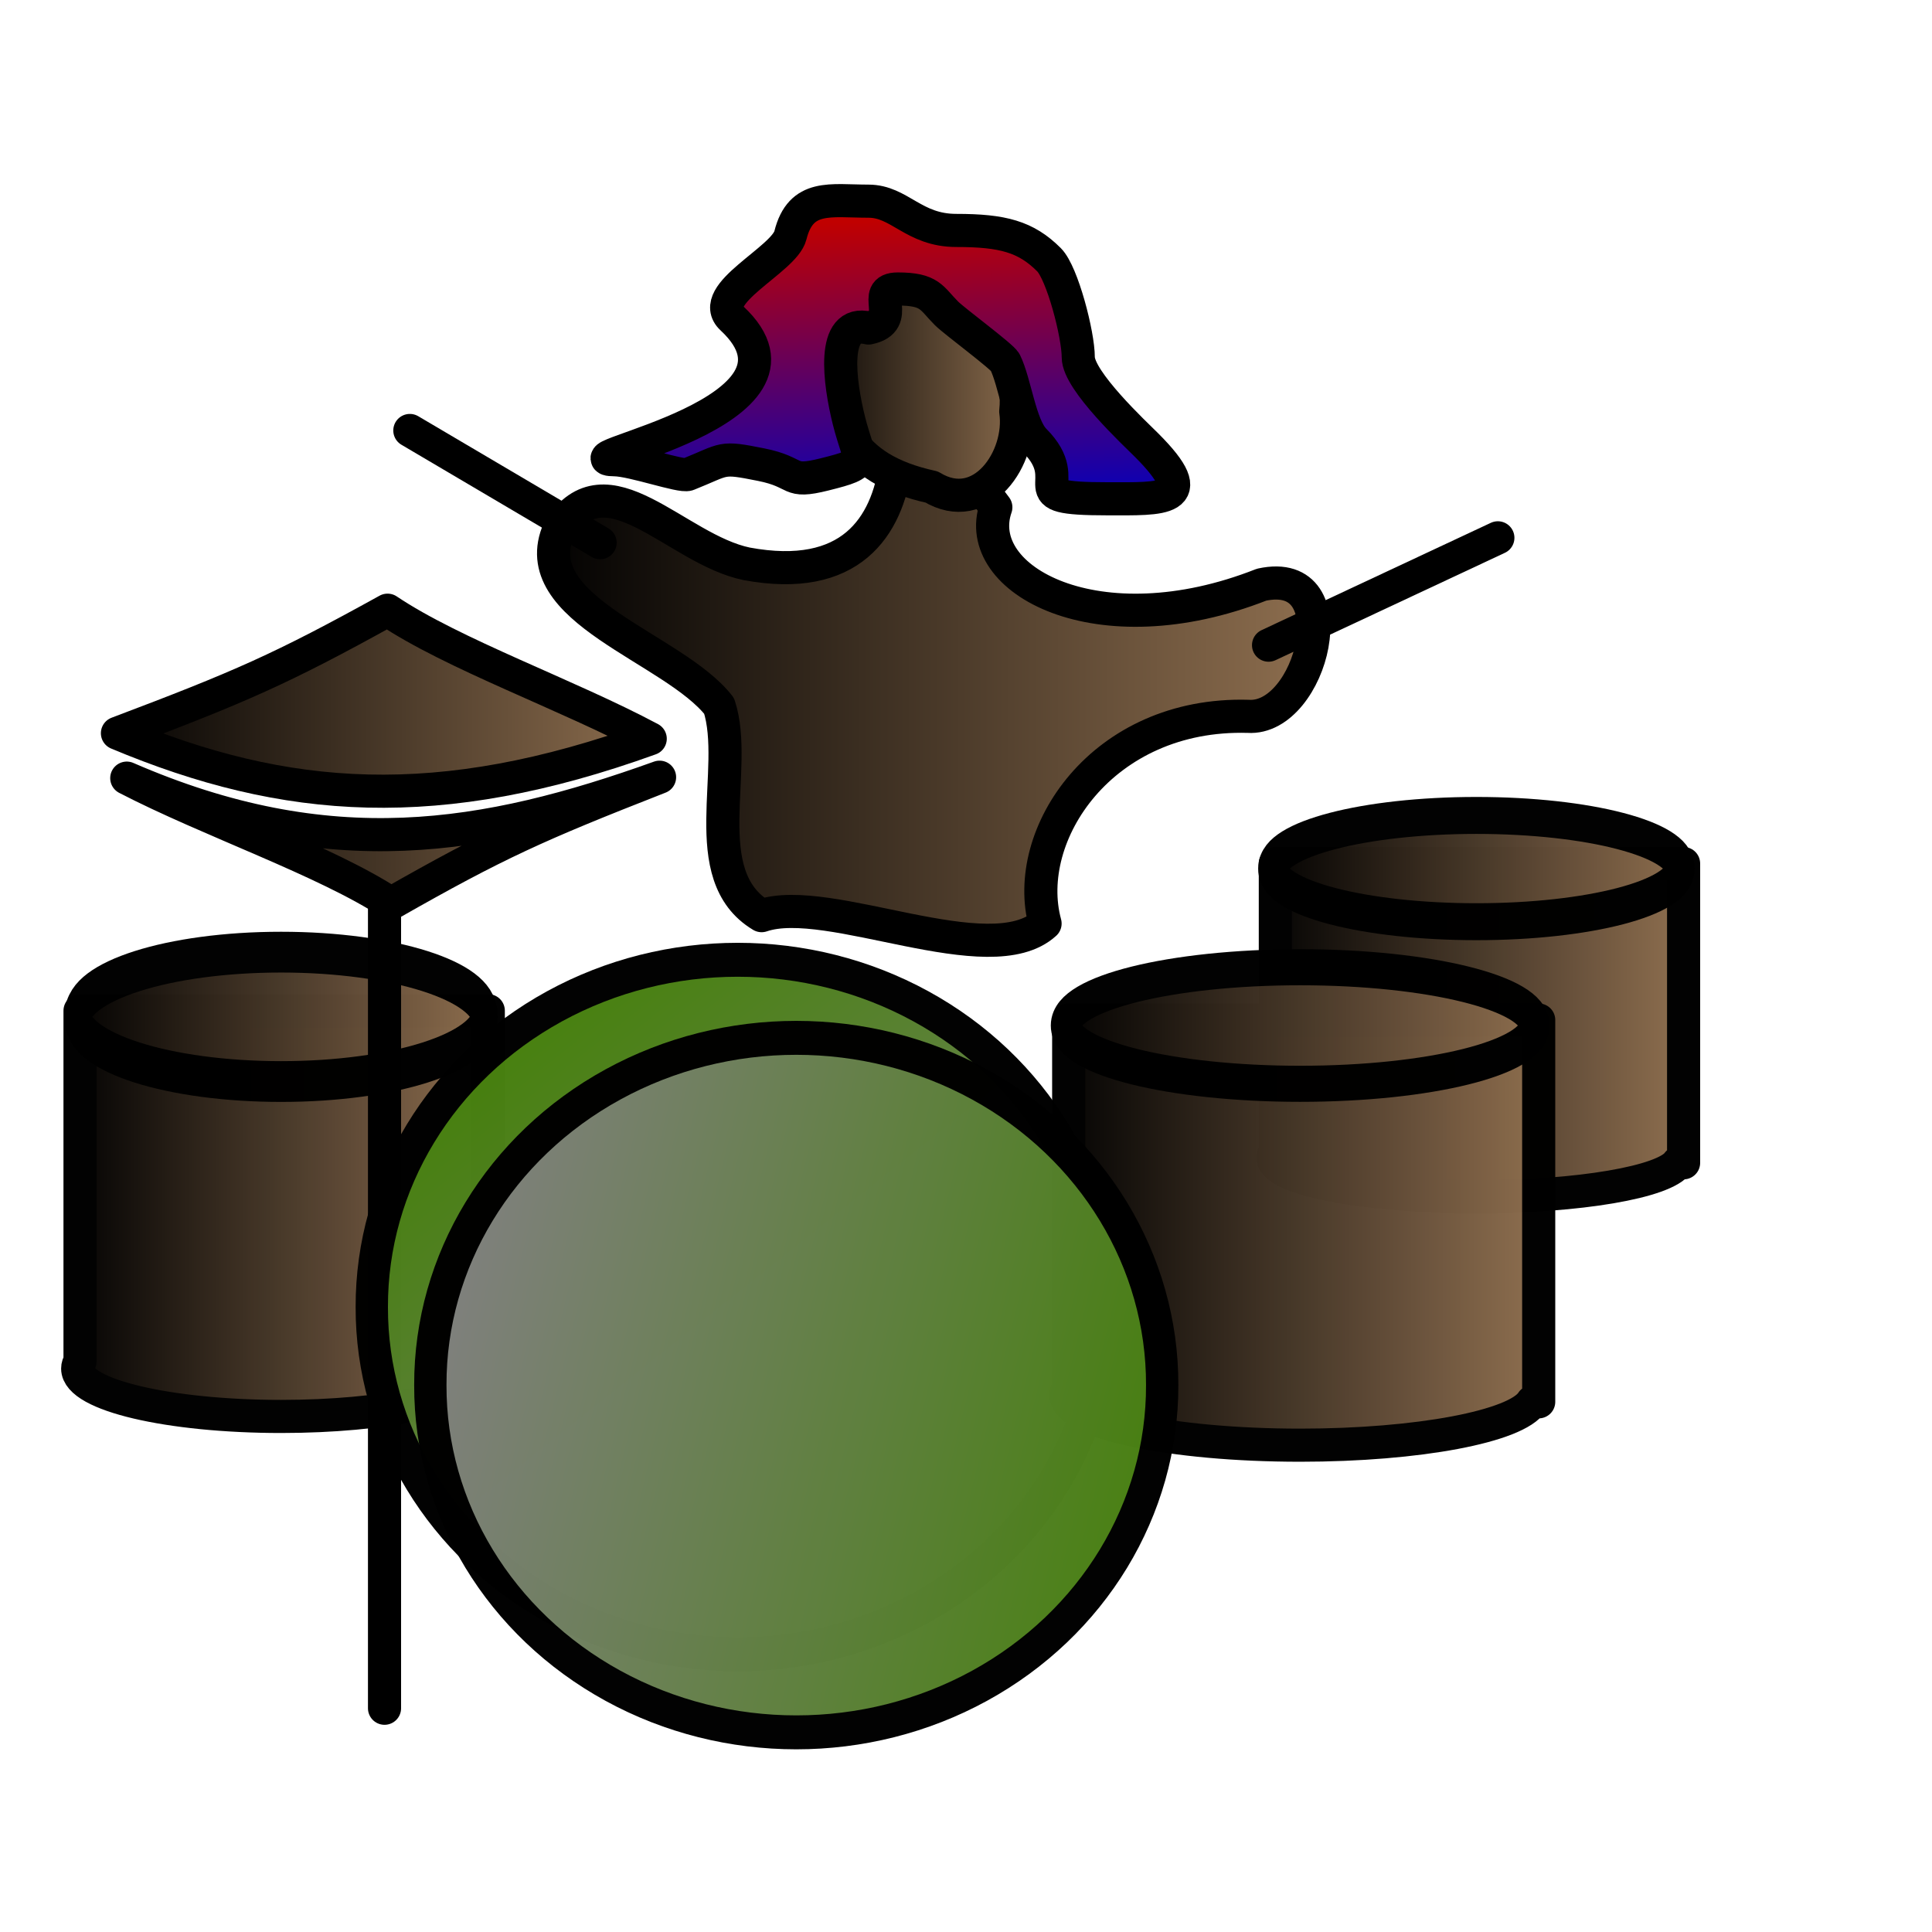
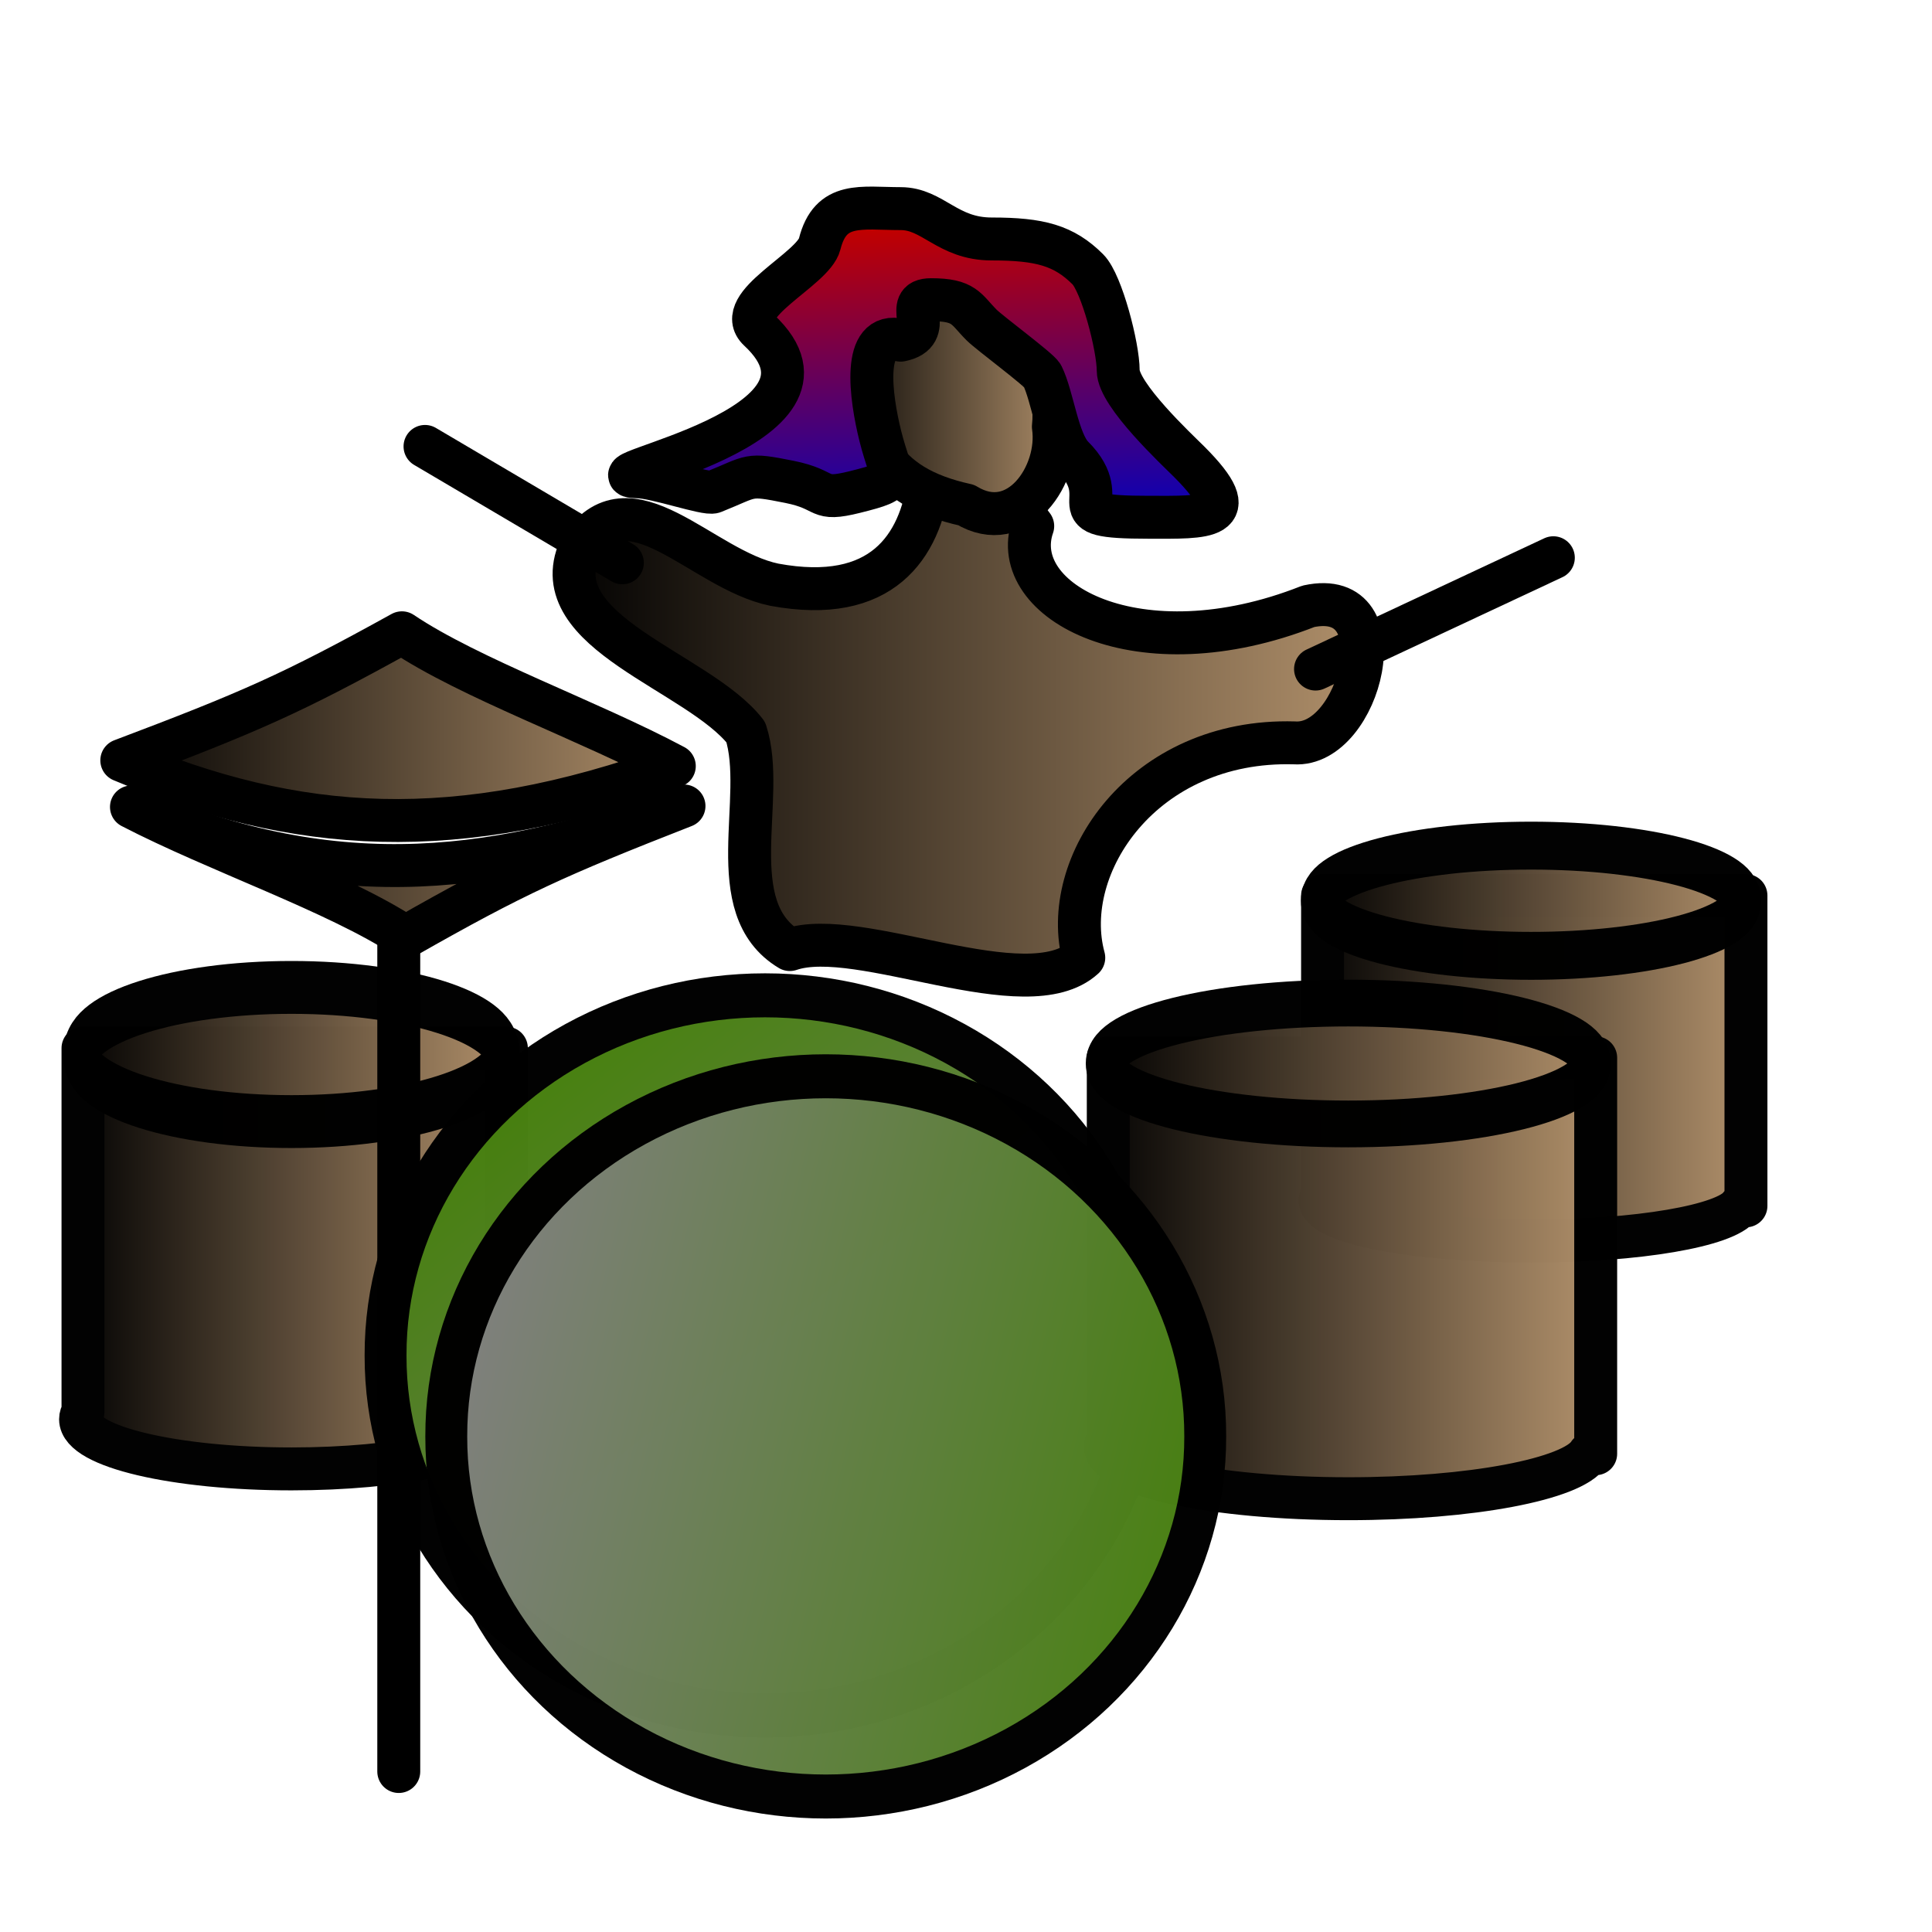
- <svg xmlns="http://www.w3.org/2000/svg" xmlns:xlink="http://www.w3.org/1999/xlink" width="700pt" height="700pt" id="svg36220" version="1.0">
+ <svg xmlns="http://www.w3.org/2000/svg" xmlns:xlink="http://www.w3.org/1999/xlink" viewBox="0 0 900 900" width="128" height="128" id="svg36220" version="1.0">
  <defs id="defs36222">
    <linearGradient id="linearGradient3404">
      <stop id="stop3406" offset="0" style="stop-color:#808080;stop-opacity:1;" />
      <stop id="stop3408" offset="1" style="stop-color:#408000;stop-opacity:1;" />
    </linearGradient>
    <linearGradient id="linearGradient3392">
      <stop style="stop-color:#c00000;stop-opacity:1;" offset="0" id="stop3394" />
      <stop style="stop-color:#0000c0;stop-opacity:1;" offset="1" id="stop3396" />
    </linearGradient>
    <linearGradient id="linearGradient3037">
      <stop style="stop-color:black;stop-opacity:1;" offset="0" id="stop3039" />
-       <stop style="stop-color:#907050;stop-opacity:1;" offset="1" id="stop3041" />
+       <stop style="stop-color:#b3926c;stop-opacity:1;" offset="1" id="stop3041" />
    </linearGradient>
    <linearGradient xlink:href="#linearGradient3037" id="linearGradient3043" x1="7.338" y1="207.665" x2="689.745" y2="274.331" gradientUnits="userSpaceOnUse" gradientTransform="matrix(1.04521,0,0,1.014491,-1042.634,-35.40524)" />
    <linearGradient xlink:href="#linearGradient3037" id="linearGradient3051" x1="218.502" y1="521.53" x2="906.095" y2="643.197" gradientUnits="userSpaceOnUse" gradientTransform="matrix(1.04521,0,0,1.014491,-1042.634,-35.40524)" />
    <linearGradient xlink:href="#linearGradient3037" id="linearGradient3059" x1="153.414" y1="229.068" x2="966.586" y2="400.734" gradientUnits="userSpaceOnUse" gradientTransform="matrix(1.04521,0,0,1.014491,-1042.634,-35.40524)" />
    <linearGradient xlink:href="#linearGradient3037" id="linearGradient3067" x1="193.15" y1="715.406" x2="878.595" y2="782.072" gradientUnits="userSpaceOnUse" gradientTransform="matrix(1.04521,0,0,1.014491,-1042.634,-35.40524)" />
    <linearGradient xlink:href="#linearGradient3404" id="linearGradient3298" x1="303.737" y1="691.152" x2="679.99" y2="788.886" gradientUnits="userSpaceOnUse" />
    <linearGradient xlink:href="#linearGradient3404" id="linearGradient3306" x1="602.733" y1="849.213" x2="363.143" y2="533.091" gradientUnits="userSpaceOnUse" />
    <linearGradient xlink:href="#linearGradient3037" id="linearGradient3321" x1="486.969" y1="528.25" x2="798" y2="528.25" gradientUnits="userSpaceOnUse" gradientTransform="matrix(0.774036,0,0,0.79056,131.8453,177.8446)" />
    <linearGradient xlink:href="#linearGradient3037" id="linearGradient3323" x1="425.692" y1="321.1" x2="733.963" y2="321.1" gradientUnits="userSpaceOnUse" />
    <linearGradient xlink:href="#linearGradient3037" id="linearGradient3329" gradientUnits="userSpaceOnUse" gradientTransform="matrix(0.672351,0,0,0.619609,282.176,170.3572)" x1="486.969" y1="528.25" x2="798" y2="528.25" />
    <linearGradient xlink:href="#linearGradient3037" id="linearGradient3331" gradientUnits="userSpaceOnUse" x1="425.692" y1="321.1" x2="733.963" y2="321.1" />
    <linearGradient xlink:href="#linearGradient3037" id="linearGradient3352" x1="8.667" y1="251.297" x2="282.047" y2="251.297" gradientUnits="userSpaceOnUse" gradientTransform="translate(40.06938,87.20983)" />
    <linearGradient xlink:href="#linearGradient3037" id="linearGradient3354" x1="6.097" y1="295.184" x2="279.492" y2="295.184" gradientUnits="userSpaceOnUse" gradientTransform="translate(47.14045,110.78)" />
    <linearGradient xlink:href="#linearGradient3037" id="linearGradient3360" gradientUnits="userSpaceOnUse" gradientTransform="matrix(0.672351,0,0,0.754375,-295.2676,187.7741)" x1="486.969" y1="528.25" x2="798" y2="528.25" />
    <linearGradient xlink:href="#linearGradient3037" id="linearGradient3362" gradientUnits="userSpaceOnUse" x1="425.692" y1="321.1" x2="733.963" y2="321.1" />
    <linearGradient xlink:href="#linearGradient3037" id="linearGradient3388" x1="259.427" y1="345.127" x2="642.659" y2="345.127" gradientUnits="userSpaceOnUse" />
    <linearGradient xlink:href="#linearGradient3037" id="linearGradient3390" x1="385.035" y1="184.119" x2="499.049" y2="184.119" gradientUnits="userSpaceOnUse" />
    <linearGradient xlink:href="#linearGradient3392" id="linearGradient3398" x1="458.615" y1="105.438" x2="464.215" y2="248.973" gradientUnits="userSpaceOnUse" />
  </defs>
  <g id="layer1">
-     <path id="path3356" d="M 38.66,488.274 L 38.66,657.631 C 37.914,658.779 37.525,659.948 37.525,661.144 C 37.525,673.903 81.557,684.27 135.793,684.27 C 185.523,684.27 226.644,675.562 233.137,664.279 L 235.89,664.279 L 235.89,488.274 L 38.66,488.274 z " style="opacity:0.99;fill:url(#linearGradient3360);fill-opacity:1;fill-rule:evenodd;stroke:black;stroke-width:16;stroke-linecap:round;stroke-linejoin:round;stroke-miterlimit:4;stroke-dasharray:none;stroke-dashoffset:0;stroke-opacity:1" />
-     <path transform="matrix(0.672351,0,0,1.019918,-254.0642,163.7312)" d="M 725.963 321.1 A 146.135 30.641 0 1 1  433.692,321.1 A 146.135 30.641 0 1 1  725.963 321.1 z" id="path3358" style="opacity:0.99;fill:url(#linearGradient3362);fill-opacity:1;fill-rule:evenodd;stroke:black;stroke-width:19.321;stroke-linecap:round;stroke-linejoin:round;stroke-miterlimit:4;stroke-dasharray:none;stroke-dashoffset:0;stroke-opacity:1" />
-     <path style="fill:none;fill-opacity:0.75;fill-rule:evenodd;stroke:black;stroke-width:16;stroke-linecap:round;stroke-linejoin:round;stroke-miterlimit:4;stroke-dasharray:none;stroke-opacity:1" d="M 185.76,425.613 L 185.76,825.237" id="path3333" />
-     <path id="path3344" d="M 318.632,375.464 C 234.264,405.735 159.048,418.46 61.238,375.907 C 101.058,396.559 157.064,415.612 188.868,436.464 C 239.717,407.533 259.264,398.703 318.632,375.464 z " style="fill:url(#linearGradient3354);fill-opacity:1;fill-rule:evenodd;stroke:black;stroke-width:16;stroke-linecap:round;stroke-linejoin:round;stroke-miterlimit:4;stroke-dasharray:none;stroke-opacity:1" />
-     <path style="fill:url(#linearGradient3352);fill-opacity:1;fill-rule:evenodd;stroke:black;stroke-width:16;stroke-linecap:round;stroke-linejoin:round;stroke-miterlimit:4;stroke-dasharray:none;stroke-opacity:1" d="M 56.736,354.21 C 138.091,388.373 212.214,393.667 314.117,356.872 C 274.548,335.742 218.777,316.014 187.226,294.78 C 136.033,323.095 116.381,331.688 56.736,354.21 z " id="path3335" />
-     <path transform="matrix(1.056338,0,0,1.109375,-149.0477,-135.3292)" d="M 645.824 691.152 A 167.349 150.849 0 1 1  311.127,691.152 A 167.349 150.849 0 1 1  645.824 691.152 z" id="path3279" style="opacity:0.99;fill:url(#linearGradient3306);fill-opacity:1.0;fill-rule:evenodd;stroke:black;stroke-width:14.78;stroke-linecap:round;stroke-linejoin:round;stroke-miterlimit:4;stroke-dasharray:none;stroke-dashoffset:0;stroke-opacity:1" />
-     <path id="path3325" d="M 616.103,417.174 L 616.103,556.277 C 615.357,557.219 614.969,558.179 614.969,559.162 C 614.969,569.642 659.001,578.157 713.237,578.157 C 762.967,578.157 804.088,571.004 810.581,561.737 L 813.333,561.737 L 813.333,417.174 L 616.103,417.174 z " style="opacity:0.99;fill:url(#linearGradient3329);fill-opacity:1;fill-rule:evenodd;stroke:black;stroke-width:16;stroke-linecap:round;stroke-linejoin:round;stroke-miterlimit:4;stroke-dasharray:none;stroke-dashoffset:0;stroke-opacity:1" />
-     <path style="opacity:0.99;fill:url(#linearGradient3321);fill-opacity:1;fill-rule:evenodd;stroke:black;stroke-width:16;stroke-linecap:round;stroke-linejoin:round;stroke-miterlimit:4;stroke-dasharray:none;stroke-dashoffset:0;stroke-opacity:1" d="M 516.275,492.759 L 516.275,670.24 C 515.416,671.442 514.969,672.667 514.969,673.921 C 514.969,687.292 565.66,698.156 628.099,698.156 C 685.35,698.156 732.69,689.03 740.165,677.207 L 743.334,677.207 L 743.334,492.759 L 516.275,492.759 z " id="path3310" />
-     <path style="opacity:0.99;fill:url(#linearGradient3298);fill-opacity:1.0;fill-rule:evenodd;stroke:black;stroke-width:14.78;stroke-linecap:round;stroke-linejoin:round;stroke-miterlimit:4;stroke-dasharray:none;stroke-dashoffset:0;stroke-opacity:1" id="path3277" d="M 645.824 691.152 A 167.349 150.849 0 1 1  311.127,691.152 A 167.349 150.849 0 1 1  645.824 691.152 z" transform="matrix(1.056338,0,0,1.109375,-120.7634,-97.6168)" />
-     <path style="opacity:0.99;fill:url(#linearGradient3323);fill-opacity:1;fill-rule:evenodd;stroke:black;stroke-width:18.972;stroke-linecap:round;stroke-linejoin:round;stroke-miterlimit:4;stroke-dasharray:none;stroke-dashoffset:0;stroke-opacity:1" id="path3308" d="M 725.963 321.1 A 146.135 30.641 0 1 1  433.692,321.1 A 146.135 30.641 0 1 1  725.963 321.1 z" transform="matrix(0.774035,0,0,0.918857,179.2803,200.3741)" />
-     <path transform="matrix(0.672351,0,0,0.837714,323.3794,150.6094)" d="M 725.963 321.1 A 146.135 30.641 0 1 1  433.692,321.1 A 146.135 30.641 0 1 1  725.963 321.1 z" id="path3327" style="opacity:0.99;fill:url(#linearGradient3331);fill-opacity:1;fill-rule:evenodd;stroke:black;stroke-width:21.319;stroke-linecap:round;stroke-linejoin:round;stroke-miterlimit:4;stroke-dasharray:none;stroke-dashoffset:0;stroke-opacity:1" />
-     <path style="fill:url(#linearGradient3388);fill-opacity:1.0;fill-rule:evenodd;stroke:black;stroke-width:16;stroke-linecap:round;stroke-linejoin:round;stroke-opacity:1;stroke-miterlimit:4;stroke-dasharray:none" d="M 360.686,272.378 C 326.474,265.296 293.021,219.747 270.055,255.772 C 252.78,294.663 325.48,312.82 347.401,341.042 C 357.362,371.619 335.399,422.831 367.927,442.342 C 400.271,431.248 478.217,470.441 504.863,446.148 C 493.207,403.392 532.326,344.042 602.969,346.058 C 633.742,348.109 652.458,273.112 609.467,282.453 C 530.383,313.596 468.853,280.148 481.082,245.06 C 463.22,220.395 458.842,228.181 432.753,224.225 C 428.575,254.598 410.928,281.686 360.686,272.378 z " id="path3364" />
-     <path style="fill:url(#linearGradient3390);fill-opacity:1.0;fill-rule:evenodd;stroke:black;stroke-width:16;stroke-linecap:round;stroke-linejoin:round;stroke-opacity:1;stroke-miterlimit:4;stroke-dasharray:none" d="M 393.668,162.011 C 388.441,134.68 416.639,120.363 438.116,134.494 C 465.191,143.857 494.105,167.107 490.699,198.768 C 493.937,221.084 474.26,249.969 450.091,235.271 C 409.52,226.361 401.608,203.898 393.668,162.011 z " id="path3366" />
-     <path style="fill:url(#linearGradient3398);fill-opacity:1.0;fill-rule:evenodd;stroke:black;stroke-width:16;stroke-linecap:round;stroke-linejoin:round;stroke-opacity:1;stroke-miterlimit:4;stroke-dasharray:none" d="M 419.55,158.465 C 401.241,153.888 405.545,184.94 410.122,203.249 C 415.215,223.622 420.936,223.526 398.337,229.176 C 380.071,233.742 386.374,228.197 367.696,224.462 C 347.644,220.452 350.993,221.715 332.34,229.176 C 329.048,230.493 305.688,222.217 296.985,222.105 C 269.756,221.754 402.584,199.391 353.553,153.751 C 341.099,142.158 378.865,125.572 381.838,113.682 C 386.873,93.542 401.258,97.183 419.55,97.183 C 434.662,97.183 441.256,111.325 461.976,111.325 C 484.385,111.325 495.613,114.32 506.76,125.467 C 513.223,131.93 520.902,161.598 520.902,172.607 C 520.902,183.976 548.569,209.703 553.9,215.034 C 581.23,242.363 561.296,240.961 535.044,240.961 C 489.035,240.961 521.111,234.099 499.689,212.677 C 492.722,205.71 490.357,184.586 485.547,174.964 C 484.176,172.224 461.057,155.189 457.262,151.394 C 449.834,143.965 449.485,139.609 433.692,139.609 C 419.795,139.609 436.383,155.099 419.55,158.465 z " id="path3368" />
-     <path style="fill:none;fill-opacity:0.75;fill-rule:evenodd;stroke:black;stroke-width:16;stroke-linecap:round;stroke-linejoin:round;stroke-opacity:1;stroke-miterlimit:4;stroke-dasharray:none" d="M 289.914,262.174 L 197.99,207.963" id="path3400" />
-     <path style="fill:none;fill-opacity:0.75;fill-rule:evenodd;stroke:black;stroke-width:16;stroke-linecap:round;stroke-linejoin:round;stroke-opacity:1;stroke-miterlimit:4;stroke-dasharray:none" d="M 612.826,311.672 L 723.606,259.817" id="path3402" />
+     <path id="path3356" d="M 38.66,488.274 L 38.66,657.631 C 37.914,658.779 37.525,659.948 37.525,661.144 C 37.525,673.903 81.557,684.27 135.793,684.27 C 185.523,684.27 226.644,675.562 233.137,664.279 L 235.89,664.279 L 235.89,488.274 L 38.66,488.274 z " style="opacity:0.99;fill:url(#linearGradient3360);fill-opacity:1;fill-rule:evenodd;stroke:black;stroke-width:20;stroke-linecap:round;stroke-linejoin:round;stroke-miterlimit:4;stroke-dasharray:none;stroke-dashoffset:0;stroke-opacity:1" />
+     <path transform="matrix(0.672351,0,0,1.019918,-254.0642,163.7312)" d="M 725.963 321.1 A 146.135 30.641 0 1 1  433.692,321.1 A 146.135 30.641 0 1 1  725.963 321.1 z" id="path3358" style="opacity:0.99;fill:url(#linearGradient3362);fill-opacity:1;fill-rule:evenodd;stroke:black;stroke-width:24.152;stroke-linecap:round;stroke-linejoin:round;stroke-miterlimit:4;stroke-dasharray:none;stroke-dashoffset:0;stroke-opacity:1" />
+     <path style="fill:none;fill-opacity:0.75;fill-rule:evenodd;stroke:black;stroke-width:20;stroke-linecap:round;stroke-linejoin:round;stroke-miterlimit:4;stroke-dasharray:none;stroke-opacity:1" d="M 185.76,425.613 L 185.76,825.237" id="path3333" />
+     <path id="path3344" d="M 318.632,375.464 C 234.264,405.735 159.048,418.46 61.238,375.907 C 101.058,396.559 157.064,415.612 188.868,436.464 C 239.717,407.533 259.264,398.703 318.632,375.464 z " style="fill:url(#linearGradient3354);fill-opacity:1;fill-rule:evenodd;stroke:black;stroke-width:20;stroke-linecap:round;stroke-linejoin:round;stroke-miterlimit:4;stroke-dasharray:none;stroke-opacity:1" />
+     <path style="fill:url(#linearGradient3352);fill-opacity:1;fill-rule:evenodd;stroke:black;stroke-width:20;stroke-linecap:round;stroke-linejoin:round;stroke-miterlimit:4;stroke-dasharray:none;stroke-opacity:1" d="M 56.736,354.21 C 138.091,388.373 212.214,393.667 314.117,356.872 C 274.548,335.742 218.777,316.014 187.226,294.78 C 136.033,323.095 116.381,331.688 56.736,354.21 z " id="path3335" />
+     <path transform="matrix(1.056338,0,0,1.109375,-149.0477,-135.3292)" d="M 645.824 691.152 A 167.349 150.849 0 1 1  311.127,691.152 A 167.349 150.849 0 1 1  645.824 691.152 z" id="path3279" style="opacity:0.99;fill:url(#linearGradient3306);fill-opacity:1.0;fill-rule:evenodd;stroke:black;stroke-width:18.475;stroke-linecap:round;stroke-linejoin:round;stroke-miterlimit:4;stroke-dasharray:none;stroke-dashoffset:0;stroke-opacity:1" />
+     <path id="path3325" d="M 616.103,417.174 L 616.103,556.277 C 615.357,557.219 614.969,558.179 614.969,559.162 C 614.969,569.642 659.001,578.157 713.237,578.157 C 762.967,578.157 804.088,571.004 810.581,561.737 L 813.333,561.737 L 813.333,417.174 L 616.103,417.174 z " style="opacity:0.99;fill:url(#linearGradient3329);fill-opacity:1;fill-rule:evenodd;stroke:black;stroke-width:20;stroke-linecap:round;stroke-linejoin:round;stroke-miterlimit:4;stroke-dasharray:none;stroke-dashoffset:0;stroke-opacity:1" />
+     <path style="opacity:0.99;fill:url(#linearGradient3321);fill-opacity:1;fill-rule:evenodd;stroke:black;stroke-width:20;stroke-linecap:round;stroke-linejoin:round;stroke-miterlimit:4;stroke-dasharray:none;stroke-dashoffset:0;stroke-opacity:1" d="M 516.275,492.759 L 516.275,670.24 C 515.416,671.442 514.969,672.667 514.969,673.921 C 514.969,687.292 565.66,698.156 628.099,698.156 C 685.35,698.156 732.69,689.03 740.165,677.207 L 743.334,677.207 L 743.334,492.759 L 516.275,492.759 z " id="path3310" />
+     <path style="opacity:0.99;fill:url(#linearGradient3298);fill-opacity:1.0;fill-rule:evenodd;stroke:black;stroke-width:18.475;stroke-linecap:round;stroke-linejoin:round;stroke-miterlimit:4;stroke-dasharray:none;stroke-dashoffset:0;stroke-opacity:1" id="path3277" d="M 645.824 691.152 A 167.349 150.849 0 1 1  311.127,691.152 A 167.349 150.849 0 1 1  645.824 691.152 z" transform="matrix(1.056338,0,0,1.109375,-120.7634,-97.6168)" />
+     <path style="opacity:0.99;fill:url(#linearGradient3323);fill-opacity:1;fill-rule:evenodd;stroke:black;stroke-width:23.715;stroke-linecap:round;stroke-linejoin:round;stroke-miterlimit:4;stroke-dasharray:none;stroke-dashoffset:0;stroke-opacity:1" id="path3308" d="M 725.963 321.1 A 146.135 30.641 0 1 1  433.692,321.1 A 146.135 30.641 0 1 1  725.963 321.1 z" transform="matrix(0.774035,0,0,0.918857,179.2803,200.3741)" />
+     <path transform="matrix(0.672351,0,0,0.837714,323.3794,150.6094)" d="M 725.963 321.1 A 146.135 30.641 0 1 1  433.692,321.1 A 146.135 30.641 0 1 1  725.963 321.1 z" id="path3327" style="opacity:0.99;fill:url(#linearGradient3331);fill-opacity:1;fill-rule:evenodd;stroke:black;stroke-width:26.649;stroke-linecap:round;stroke-linejoin:round;stroke-miterlimit:4;stroke-dasharray:none;stroke-dashoffset:0;stroke-opacity:1" />
+     <path style="fill:url(#linearGradient3388);fill-opacity:1.0;fill-rule:evenodd;stroke:black;stroke-width:20;stroke-linecap:round;stroke-linejoin:round;stroke-opacity:1;stroke-miterlimit:4;stroke-dasharray:none" d="M 360.686,272.378 C 326.474,265.296 293.021,219.747 270.055,255.772 C 252.78,294.663 325.48,312.82 347.401,341.042 C 357.362,371.619 335.399,422.831 367.927,442.342 C 400.271,431.248 478.217,470.441 504.863,446.148 C 493.207,403.392 532.326,344.042 602.969,346.058 C 633.742,348.109 652.458,273.112 609.467,282.453 C 530.383,313.596 468.853,280.148 481.082,245.06 C 463.22,220.395 458.842,228.181 432.753,224.225 C 428.575,254.598 410.928,281.686 360.686,272.378 z " id="path3364" />
+     <path style="fill:url(#linearGradient3390);fill-opacity:1.0;fill-rule:evenodd;stroke:black;stroke-width:20;stroke-linecap:round;stroke-linejoin:round;stroke-opacity:1;stroke-miterlimit:4;stroke-dasharray:none" d="M 393.668,162.011 C 388.441,134.68 416.639,120.363 438.116,134.494 C 465.191,143.857 494.105,167.107 490.699,198.768 C 493.937,221.084 474.26,249.969 450.091,235.271 C 409.52,226.361 401.608,203.898 393.668,162.011 z " id="path3366" />
+     <path style="fill:url(#linearGradient3398);fill-opacity:1.0;fill-rule:evenodd;stroke:black;stroke-width:20;stroke-linecap:round;stroke-linejoin:round;stroke-opacity:1;stroke-miterlimit:4;stroke-dasharray:none" d="M 419.55,158.465 C 401.241,153.888 405.545,184.94 410.122,203.249 C 415.215,223.622 420.936,223.526 398.337,229.176 C 380.071,233.742 386.374,228.197 367.696,224.462 C 347.644,220.452 350.993,221.715 332.34,229.176 C 329.048,230.493 305.688,222.217 296.985,222.105 C 269.756,221.754 402.584,199.391 353.553,153.751 C 341.099,142.158 378.865,125.572 381.838,113.682 C 386.873,93.542 401.258,97.183 419.55,97.183 C 434.662,97.183 441.256,111.325 461.976,111.325 C 484.385,111.325 495.613,114.32 506.76,125.467 C 513.223,131.93 520.902,161.598 520.902,172.607 C 520.902,183.976 548.569,209.703 553.9,215.034 C 581.23,242.363 561.296,240.961 535.044,240.961 C 489.035,240.961 521.111,234.099 499.689,212.677 C 492.722,205.71 490.357,184.586 485.547,174.964 C 484.176,172.224 461.057,155.189 457.262,151.394 C 449.834,143.965 449.485,139.609 433.692,139.609 C 419.795,139.609 436.383,155.099 419.55,158.465 z " id="path3368" />
+     <path style="fill:none;fill-opacity:0.75;fill-rule:evenodd;stroke:black;stroke-width:20;stroke-linecap:round;stroke-linejoin:round;stroke-opacity:1;stroke-miterlimit:4;stroke-dasharray:none" d="M 289.914,262.174 L 197.99,207.963" id="path3400" />
+     <path style="fill:none;fill-opacity:0.75;fill-rule:evenodd;stroke:black;stroke-width:20;stroke-linecap:round;stroke-linejoin:round;stroke-opacity:1;stroke-miterlimit:4;stroke-dasharray:none" d="M 612.826,311.672 L 723.606,259.817" id="path3402" />
  </g>
</svg>
